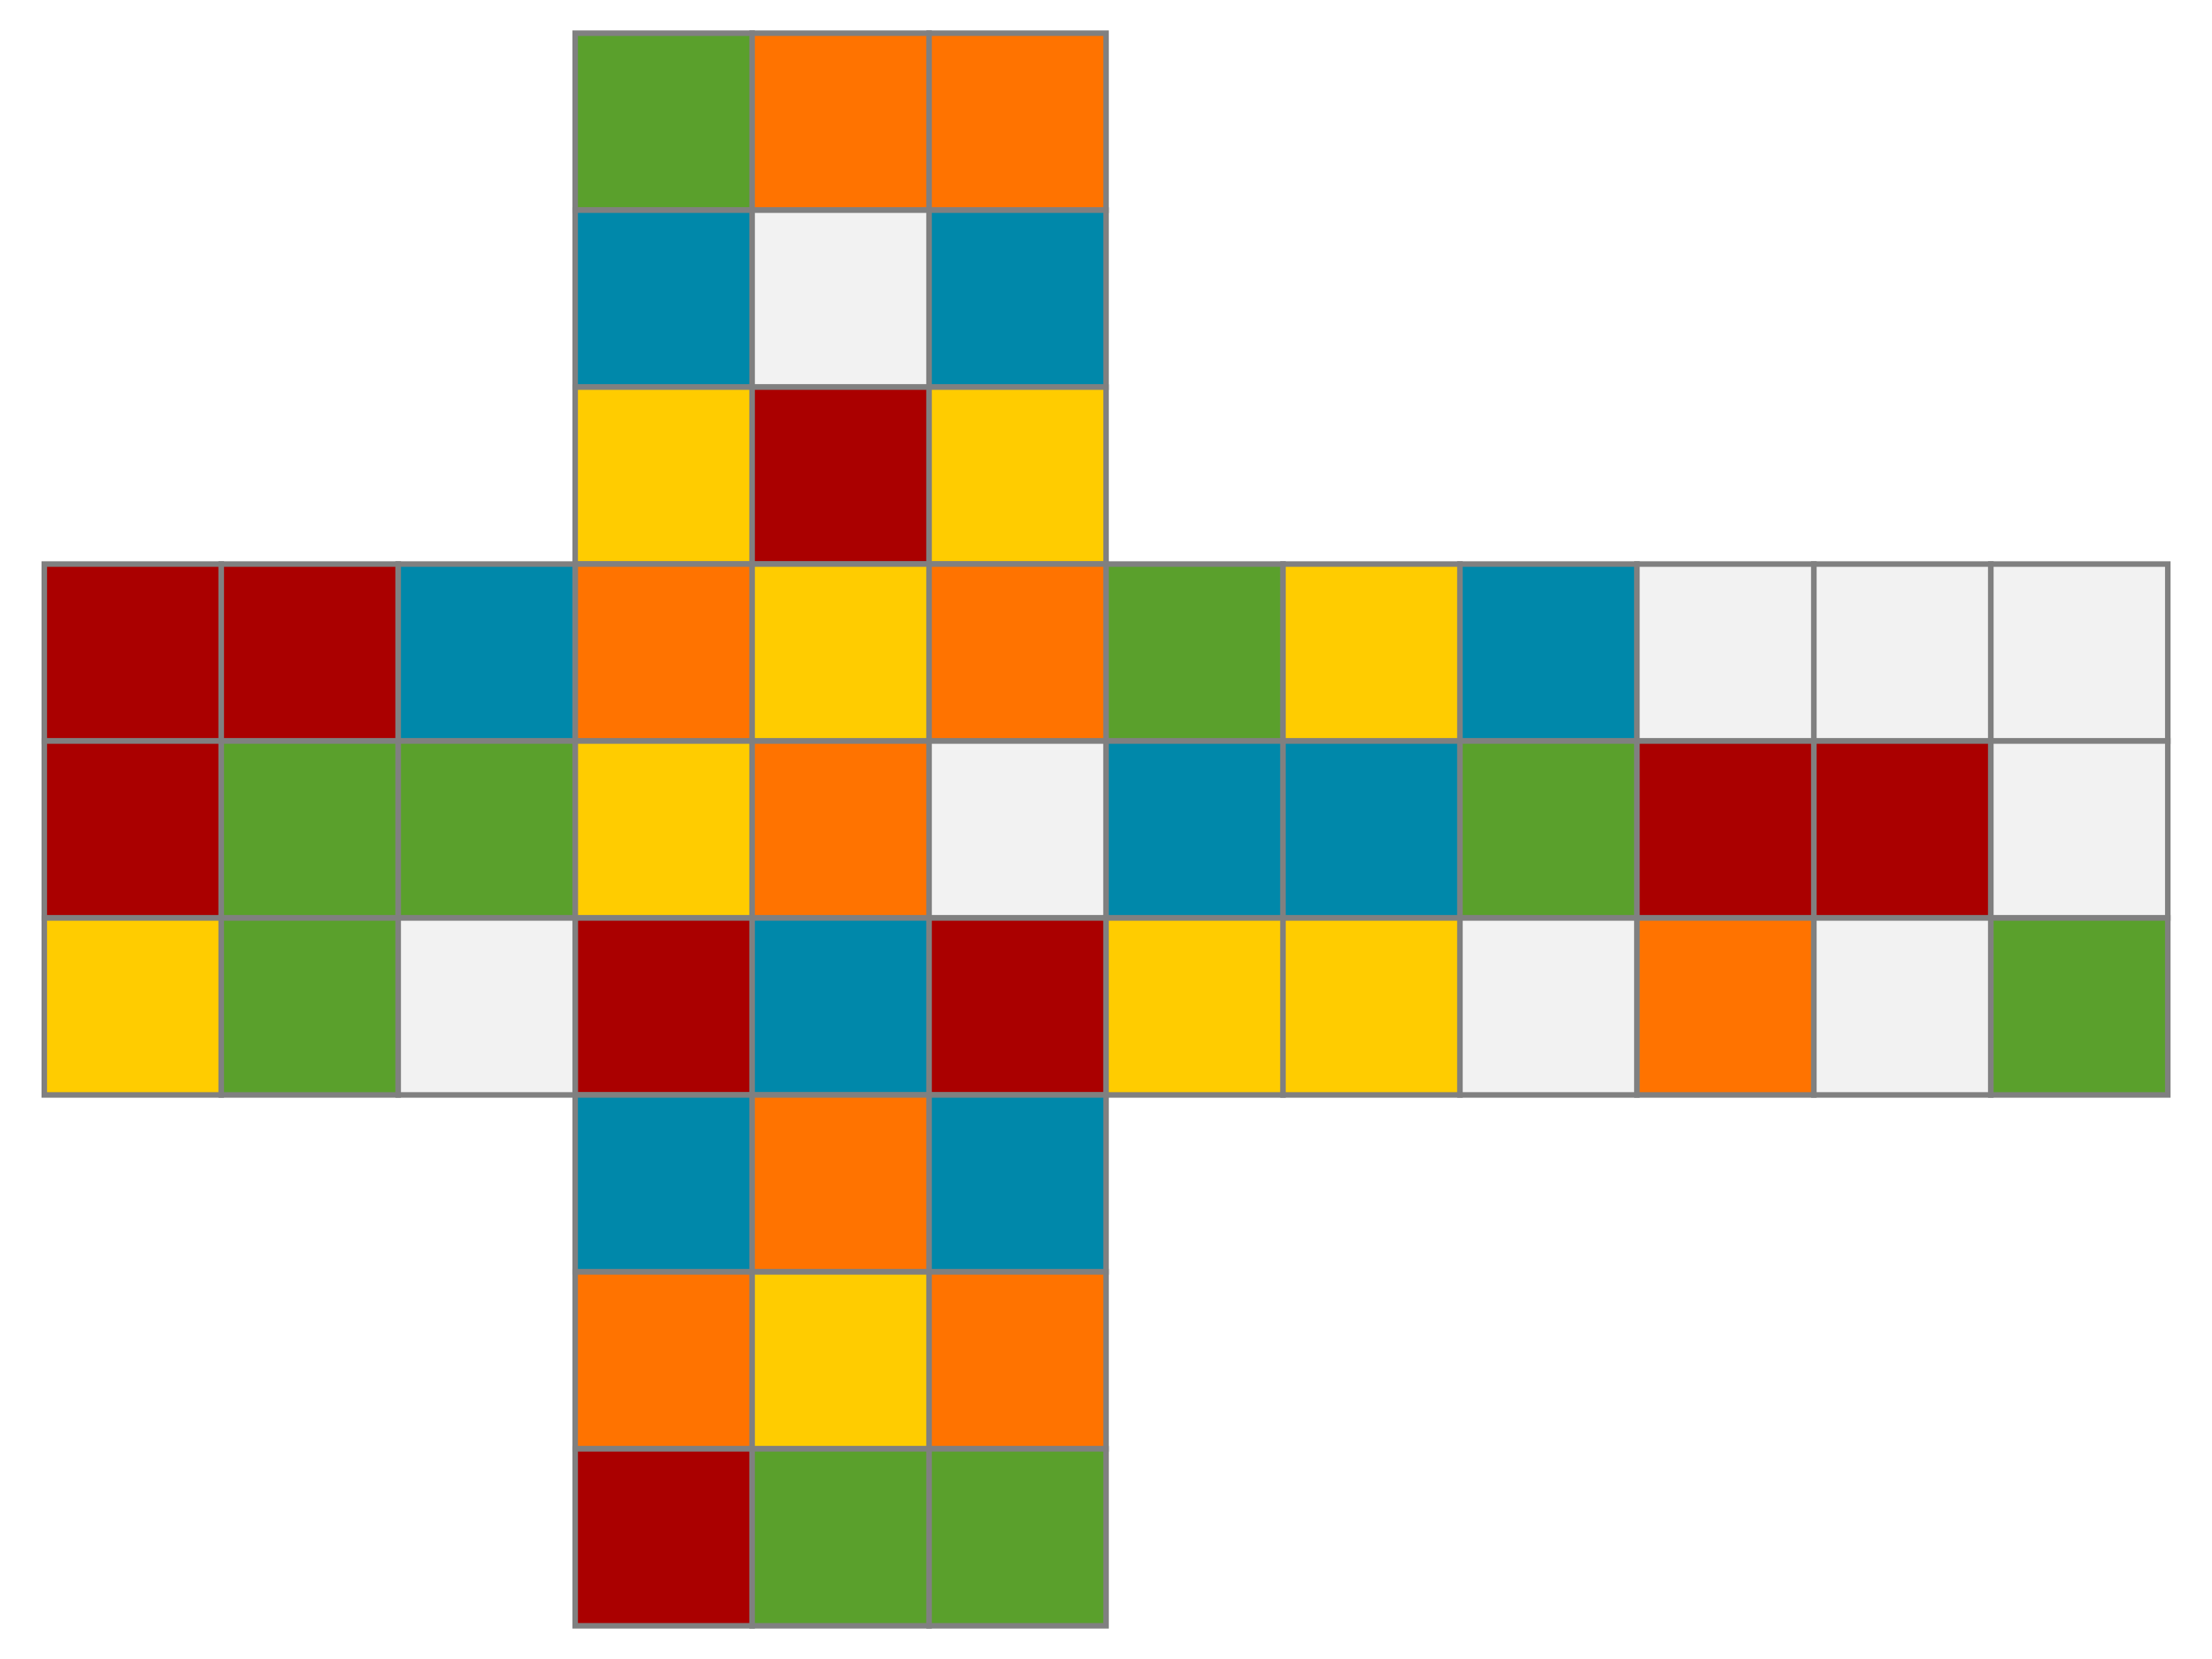
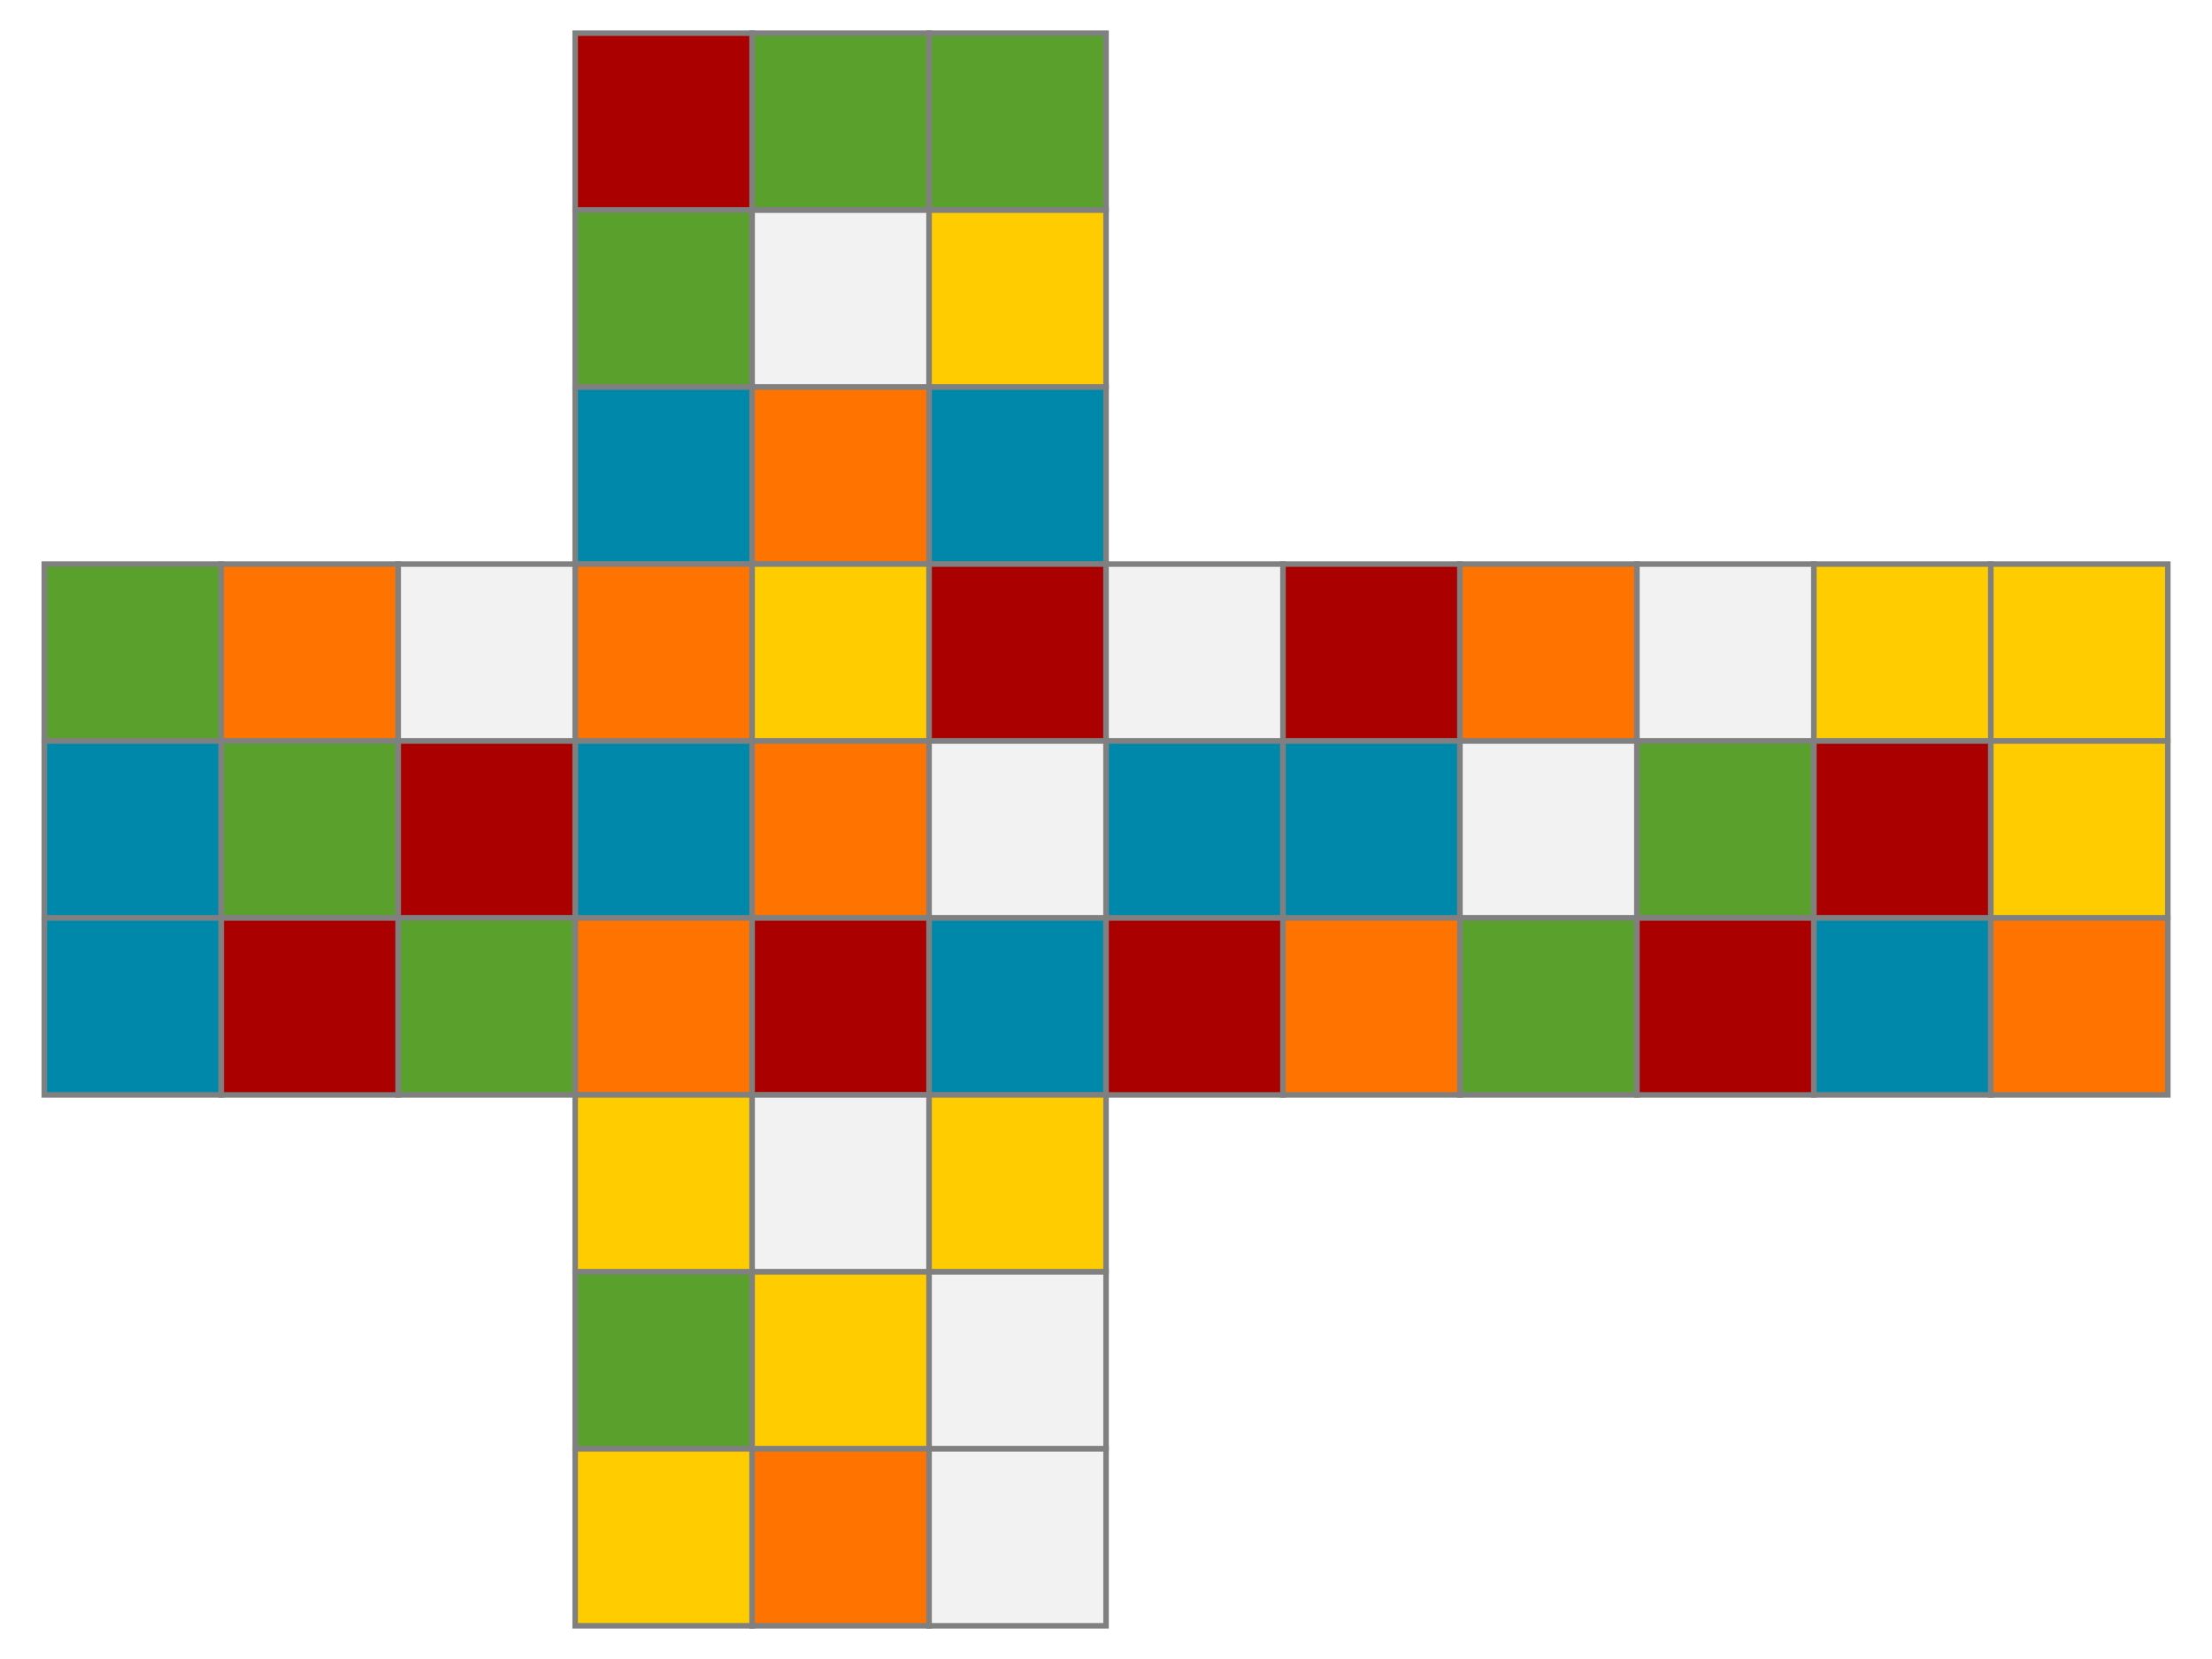
<svg xmlns="http://www.w3.org/2000/svg" width="400" height="300" version="1.1" viewBox="0 0 105.83 79.375">
  <g transform="translate(-44.857 -84.625)" stroke="#808080" stroke-width=".265">
    <g transform="translate(1.9844 1.4552)">
-       <rect fill="#5aa02c" x="70.39" y="84.757" width="8.467" height="8.467" ry="0" />
-       <rect fill="#ff7300" x="78.856" y="84.757" width="8.467" height="8.467" ry="0" />
-       <rect fill="#ff7300" x="87.323" y="84.757" width="8.467" height="8.467" ry="0" />
-       <rect fill="#08a" x="70.39" y="93.224" width="8.467" height="8.467" ry="0" />
+       <rect fill="#a00" x="70.39" y="84.757" width="8.467" height="8.467" ry="0" />
+       <rect fill="#5aa02c" x="78.856" y="84.757" width="8.467" height="8.467" ry="0" />
+       <rect fill="#5aa02c" x="87.323" y="84.757" width="8.467" height="8.467" ry="0" />
+       <rect fill="#5aa02c" x="70.39" y="93.224" width="8.467" height="8.467" ry="0" />
      <rect fill="#f2f2f2" x="78.856" y="93.224" width="8.467" height="8.467" ry="0" />
-       <rect fill="#08a" x="87.323" y="93.224" width="8.467" height="8.467" ry="0" />
-       <rect fill="#fc0" x="70.39" y="101.69" width="8.467" height="8.467" ry="0" />
-       <rect fill="#a00" x="78.856" y="101.69" width="8.467" height="8.467" ry="0" />
-       <rect fill="#fc0" x="87.323" y="101.69" width="8.467" height="8.467" ry="0" />
+       <rect fill="#fc0" x="87.323" y="93.224" width="8.467" height="8.467" ry="0" />
+       <rect fill="#08a" x="70.39" y="101.69" width="8.467" height="8.467" ry="0" />
+       <rect fill="#ff7300" x="78.856" y="101.69" width="8.467" height="8.467" ry="0" />
+       <rect fill="#08a" x="87.323" y="101.69" width="8.467" height="8.467" ry="0" />
    </g>
    <g transform="translate(1.9844 26.855)">
      <rect fill="#ff7300" x="70.39" y="84.757" width="8.467" height="8.467" ry="0" />
      <rect fill="#fc0" x="78.856" y="84.757" width="8.467" height="8.467" ry="0" />
-       <rect fill="#ff7300" x="87.323" y="84.757" width="8.467" height="8.467" ry="0" />
-       <rect fill="#fc0" x="70.39" y="93.224" width="8.467" height="8.467" ry="0" />
+       <rect fill="#a00" x="87.323" y="84.757" width="8.467" height="8.467" ry="0" />
+       <rect fill="#08a" x="70.39" y="93.224" width="8.467" height="8.467" ry="0" />
      <rect fill="#ff7300" x="78.856" y="93.224" width="8.467" height="8.467" ry="0" />
      <rect fill="#f2f2f2" x="87.323" y="93.224" width="8.467" height="8.467" ry="0" />
-       <rect fill="#a00" x="70.39" y="101.69" width="8.467" height="8.467" ry="0" />
-       <rect fill="#08a" x="78.856" y="101.69" width="8.467" height="8.467" ry="0" />
-       <rect fill="#a00" x="87.323" y="101.69" width="8.467" height="8.467" ry="0" />
+       <rect fill="#ff7300" x="70.39" y="101.69" width="8.467" height="8.467" ry="0" />
+       <rect fill="#a00" x="78.856" y="101.69" width="8.467" height="8.467" ry="0" />
+       <rect fill="#08a" x="87.323" y="101.69" width="8.467" height="8.467" ry="0" />
    </g>
    <g transform="translate(-23.416 26.855)">
-       <rect fill="#a00" x="70.39" y="84.757" width="8.467" height="8.467" ry="0" />
-       <rect fill="#a00" x="78.856" y="84.757" width="8.467" height="8.467" ry="0" />
-       <rect fill="#08a" x="87.323" y="84.757" width="8.467" height="8.467" ry="0" />
-       <rect fill="#a00" x="70.39" y="93.224" width="8.467" height="8.467" ry="0" />
+       <rect fill="#5aa02c" x="70.39" y="84.757" width="8.467" height="8.467" ry="0" />
+       <rect fill="#ff7300" x="78.856" y="84.757" width="8.467" height="8.467" ry="0" />
+       <rect fill="#f2f2f2" x="87.323" y="84.757" width="8.467" height="8.467" ry="0" />
+       <rect fill="#08a" x="70.39" y="93.224" width="8.467" height="8.467" ry="0" />
      <rect fill="#5aa02c" x="78.856" y="93.224" width="8.467" height="8.467" ry="0" />
-       <rect fill="#5aa02c" x="87.323" y="93.224" width="8.467" height="8.467" ry="0" />
-       <rect fill="#fc0" x="70.39" y="101.69" width="8.467" height="8.467" ry="0" />
-       <rect fill="#5aa02c" x="78.856" y="101.69" width="8.467" height="8.467" ry="0" />
-       <rect fill="#f2f2f2" x="87.323" y="101.69" width="8.467" height="8.467" ry="0" />
+       <rect fill="#a00" x="87.323" y="93.224" width="8.467" height="8.467" ry="0" />
+       <rect fill="#08a" x="70.39" y="101.69" width="8.467" height="8.467" ry="0" />
+       <rect fill="#a00" x="78.856" y="101.69" width="8.467" height="8.467" ry="0" />
+       <rect fill="#5aa02c" x="87.323" y="101.69" width="8.467" height="8.467" ry="0" />
    </g>
    <g transform="translate(27.384 26.855)">
-       <rect fill="#5aa02c" x="70.39" y="84.757" width="8.467" height="8.467" ry="0" />
-       <rect fill="#fc0" x="78.856" y="84.757" width="8.467" height="8.467" ry="0" />
-       <rect fill="#08a" x="87.323" y="84.757" width="8.467" height="8.467" ry="0" />
+       <rect fill="#f2f2f2" x="70.39" y="84.757" width="8.467" height="8.467" ry="0" />
+       <rect fill="#a00" x="78.856" y="84.757" width="8.467" height="8.467" ry="0" />
+       <rect fill="#ff7300" x="87.323" y="84.757" width="8.467" height="8.467" ry="0" />
      <rect fill="#08a" x="70.39" y="93.224" width="8.467" height="8.467" ry="0" />
      <rect fill="#08a" x="78.856" y="93.224" width="8.467" height="8.467" ry="0" />
-       <rect fill="#5aa02c" x="87.323" y="93.224" width="8.467" height="8.467" ry="0" />
-       <rect fill="#fc0" x="70.39" y="101.69" width="8.467" height="8.467" ry="0" />
-       <rect fill="#fc0" x="78.856" y="101.69" width="8.467" height="8.467" ry="0" />
-       <rect fill="#f2f2f2" x="87.323" y="101.69" width="8.467" height="8.467" ry="0" />
+       <rect fill="#f2f2f2" x="87.323" y="93.224" width="8.467" height="8.467" ry="0" />
+       <rect fill="#a00" x="70.39" y="101.69" width="8.467" height="8.467" ry="0" />
+       <rect fill="#ff7300" x="78.856" y="101.69" width="8.467" height="8.467" ry="0" />
+       <rect fill="#5aa02c" x="87.323" y="101.69" width="8.467" height="8.467" ry="0" />
    </g>
    <g transform="translate(52.784 26.855)">
      <rect fill="#f2f2f2" x="70.39" y="84.757" width="8.467" height="8.467" ry="0" />
-       <rect fill="#f2f2f2" x="78.856" y="84.757" width="8.467" height="8.467" ry="0" />
-       <rect fill="#f2f2f2" x="87.323" y="84.757" width="8.467" height="8.467" ry="0" />
-       <rect fill="#a00" x="70.39" y="93.224" width="8.467" height="8.467" ry="0" />
+       <rect fill="#fc0" x="78.856" y="84.757" width="8.467" height="8.467" ry="0" />
+       <rect fill="#fc0" x="87.323" y="84.757" width="8.467" height="8.467" ry="0" />
+       <rect fill="#5aa02c" x="70.39" y="93.224" width="8.467" height="8.467" ry="0" />
      <rect fill="#a00" x="78.856" y="93.224" width="8.467" height="8.467" ry="0" />
-       <rect fill="#f2f2f2" x="87.323" y="93.224" width="8.467" height="8.467" ry="0" />
-       <rect fill="#ff7300" x="70.39" y="101.69" width="8.467" height="8.467" ry="0" />
-       <rect fill="#f2f2f2" x="78.856" y="101.69" width="8.467" height="8.467" ry="0" />
-       <rect fill="#5aa02c" x="87.323" y="101.69" width="8.467" height="8.467" ry="0" />
+       <rect fill="#fc0" x="87.323" y="93.224" width="8.467" height="8.467" ry="0" />
+       <rect fill="#a00" x="70.39" y="101.69" width="8.467" height="8.467" ry="0" />
+       <rect fill="#08a" x="78.856" y="101.69" width="8.467" height="8.467" ry="0" />
+       <rect fill="#ff7300" x="87.323" y="101.69" width="8.467" height="8.467" ry="0" />
    </g>
    <g transform="translate(1.9844 52.255)">
-       <rect fill="#08a" x="70.39" y="84.757" width="8.467" height="8.467" ry="0" />
-       <rect fill="#ff7300" x="78.856" y="84.757" width="8.467" height="8.467" ry="0" />
-       <rect fill="#08a" x="87.323" y="84.757" width="8.467" height="8.467" ry="0" />
-       <rect fill="#ff7300" x="70.39" y="93.224" width="8.467" height="8.467" ry="0" />
+       <rect fill="#fc0" x="70.39" y="84.757" width="8.467" height="8.467" ry="0" />
+       <rect fill="#f2f2f2" x="78.856" y="84.757" width="8.467" height="8.467" ry="0" />
+       <rect fill="#fc0" x="87.323" y="84.757" width="8.467" height="8.467" ry="0" />
+       <rect fill="#5aa02c" x="70.39" y="93.224" width="8.467" height="8.467" ry="0" />
      <rect fill="#fc0" x="78.856" y="93.224" width="8.467" height="8.467" ry="0" />
-       <rect fill="#ff7300" x="87.323" y="93.224" width="8.467" height="8.467" ry="0" />
-       <rect fill="#a00" x="70.39" y="101.69" width="8.467" height="8.467" ry="0" />
-       <rect fill="#5aa02c" x="78.856" y="101.69" width="8.467" height="8.467" ry="0" />
-       <rect fill="#5aa02c" x="87.323" y="101.69" width="8.467" height="8.467" ry="0" />
+       <rect fill="#f2f2f2" x="87.323" y="93.224" width="8.467" height="8.467" ry="0" />
+       <rect fill="#fc0" x="70.39" y="101.69" width="8.467" height="8.467" ry="0" />
+       <rect fill="#ff7300" x="78.856" y="101.69" width="8.467" height="8.467" ry="0" />
+       <rect fill="#f2f2f2" x="87.323" y="101.69" width="8.467" height="8.467" ry="0" />
    </g>
  </g>
</svg>
